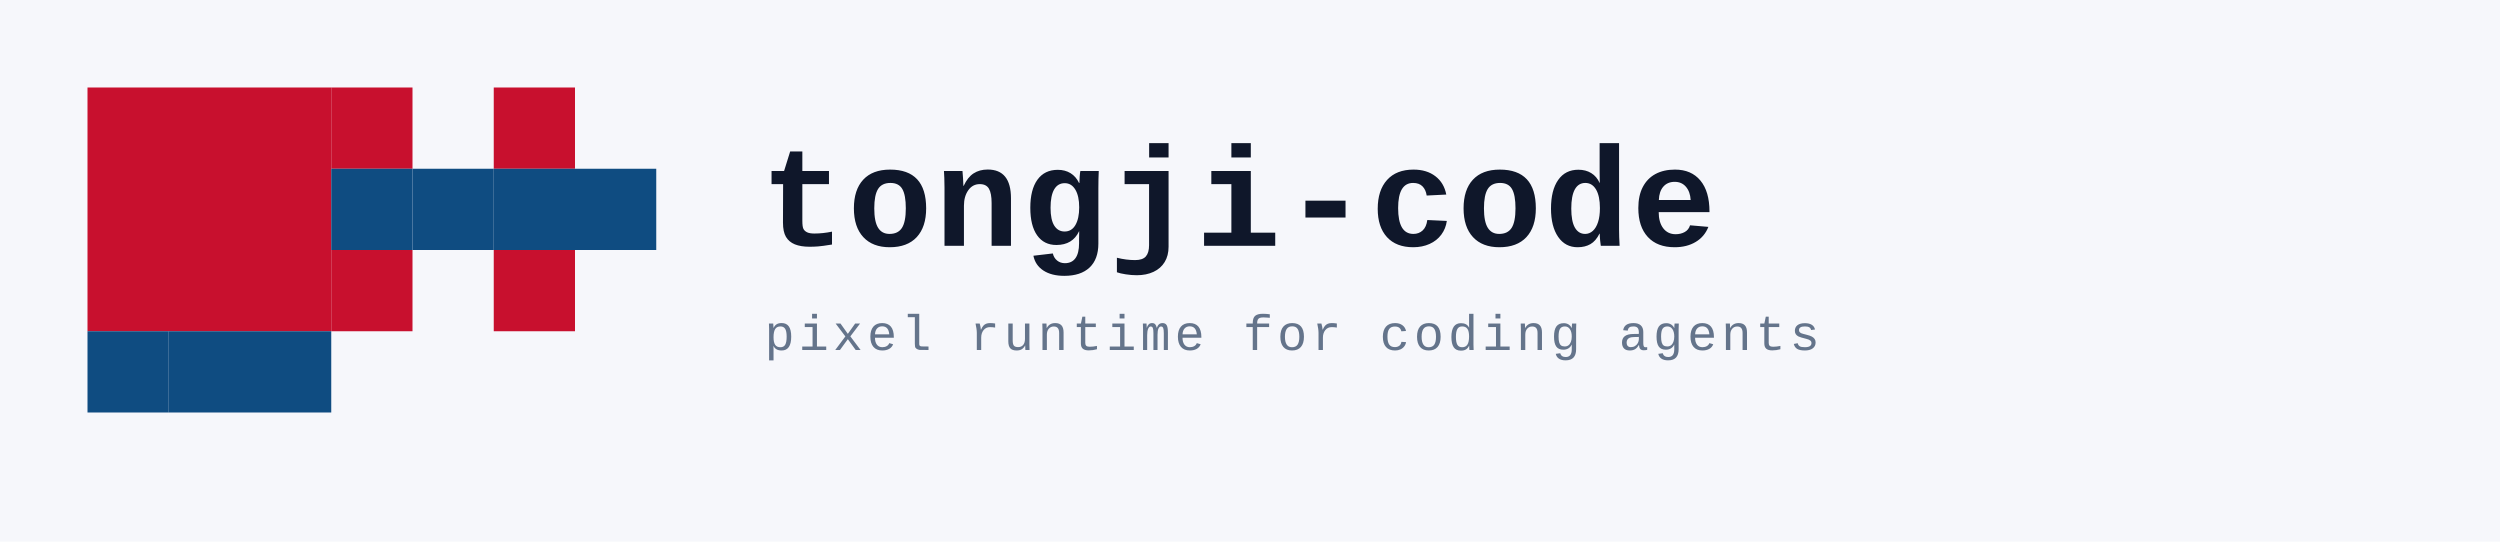
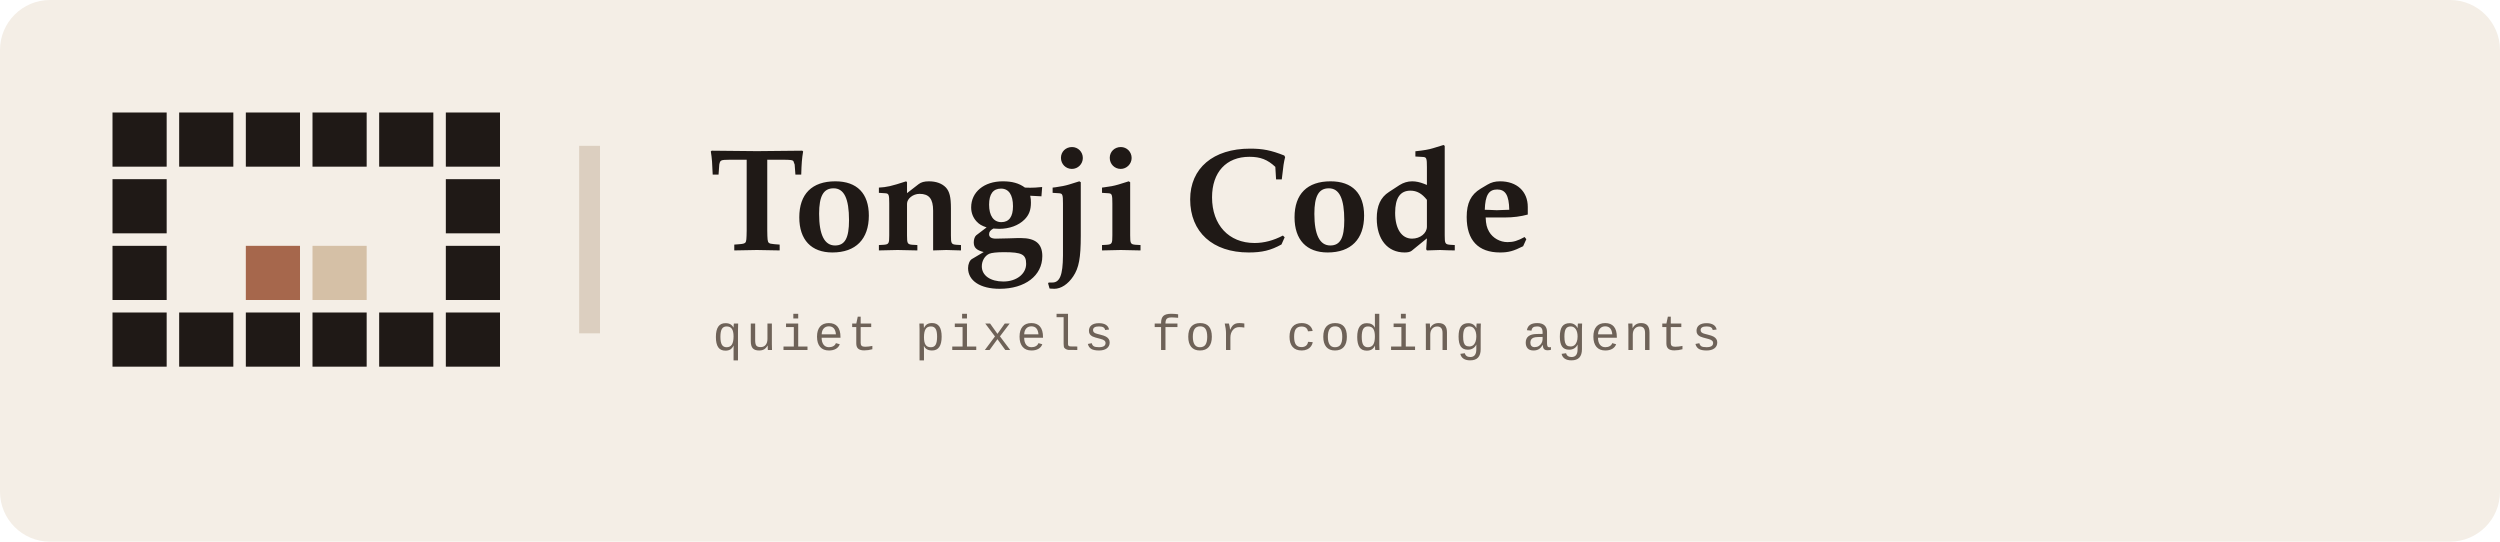
<svg xmlns="http://www.w3.org/2000/svg" width="1200" height="260" viewBox="0 0 1200 260" fill="none" role="img" aria-labelledby="title desc">
-   <rect width="1200" height="260" fill="#F6F7FB" />
-   <rect x="42" y="42" width="117" height="117" fill="#C8102E" />
-   <rect x="159" y="42" width="39" height="39" fill="#C8102E" />
-   <rect x="159" y="81" width="39" height="39" fill="#0F4C81" />
-   <rect x="159" y="120" width="39" height="39" fill="#C8102E" />
-   <rect x="42" y="159" width="39" height="39" fill="#0F4C81" />
-   <rect x="81" y="159" width="39" height="39" fill="#0F4C81" />
-   <rect x="120" y="159" width="39" height="39" fill="#0F4C81" />
-   <rect x="198" y="81" width="39" height="39" fill="#0F4C81" />
-   <rect x="237" y="42" width="39" height="39" fill="#C8102E" />
-   <rect x="237" y="81" width="39" height="39" fill="#0F4C81" />
-   <rect x="237" y="120" width="39" height="39" fill="#C8102E" />
-   <rect x="276" y="81" width="39" height="39" fill="#0F4C81" />
-   <text x="365" y="118" fill="#0F172A" font-size="68" font-weight="700" font-family="'SFMono-Regular', Consolas, 'Liberation Mono', Menlo, monospace" letter-spacing="1">tongji-code</text>
-   <text x="367" y="168" fill="#64748B" font-size="24" font-weight="500" font-family="'SFMono-Regular', Consolas, 'Liberation Mono', Menlo, monospace" letter-spacing="2">pixel runtime for coding agents</text>
+   <rect width="1200" height="260" rx="24" fill="#F4EEE6" />
+   <rect x="54" y="54" width="26" height="26" fill="#1F1916" />
+   <rect x="86" y="54" width="26" height="26" fill="#1F1916" />
+   <rect x="118" y="54" width="26" height="26" fill="#1F1916" />
+   <rect x="150" y="54" width="26" height="26" fill="#1F1916" />
+   <rect x="182" y="54" width="26" height="26" fill="#1F1916" />
+   <rect x="214" y="54" width="26" height="26" fill="#1F1916" />
+   <rect x="54" y="86" width="26" height="26" fill="#1F1916" />
+   <rect x="214" y="86" width="26" height="26" fill="#1F1916" />
+   <rect x="54" y="118" width="26" height="26" fill="#1F1916" />
+   <rect x="118" y="118" width="26" height="26" fill="#A6674C" />
+   <rect x="150" y="118" width="26" height="26" fill="#D5C0A6" />
+   <rect x="214" y="118" width="26" height="26" fill="#1F1916" />
+   <rect x="54" y="150" width="26" height="26" fill="#1F1916" />
+   <rect x="86" y="150" width="26" height="26" fill="#1F1916" />
+   <rect x="118" y="150" width="26" height="26" fill="#1F1916" />
+   <rect x="150" y="150" width="26" height="26" fill="#1F1916" />
+   <rect x="182" y="150" width="26" height="26" fill="#1F1916" />
+   <rect x="214" y="150" width="26" height="26" fill="#1F1916" />
+   <rect x="278" y="70" width="10" height="90" fill="#DCCFC0" />
+   <text x="340" y="120" fill="#1F1916" font-size="70" font-weight="700" font-family="Iowan Old Style, Palatino Linotype, Book Antiqua, Georgia, serif" letter-spacing="0.4">Tongji Code</text>
+   <text x="342" y="168" fill="#6E6258" font-size="24" font-weight="500" font-family="'SFMono-Regular', Consolas, 'Liberation Mono', Menlo, monospace" letter-spacing="1.8">quiet pixels for coding agents</text>
</svg>
